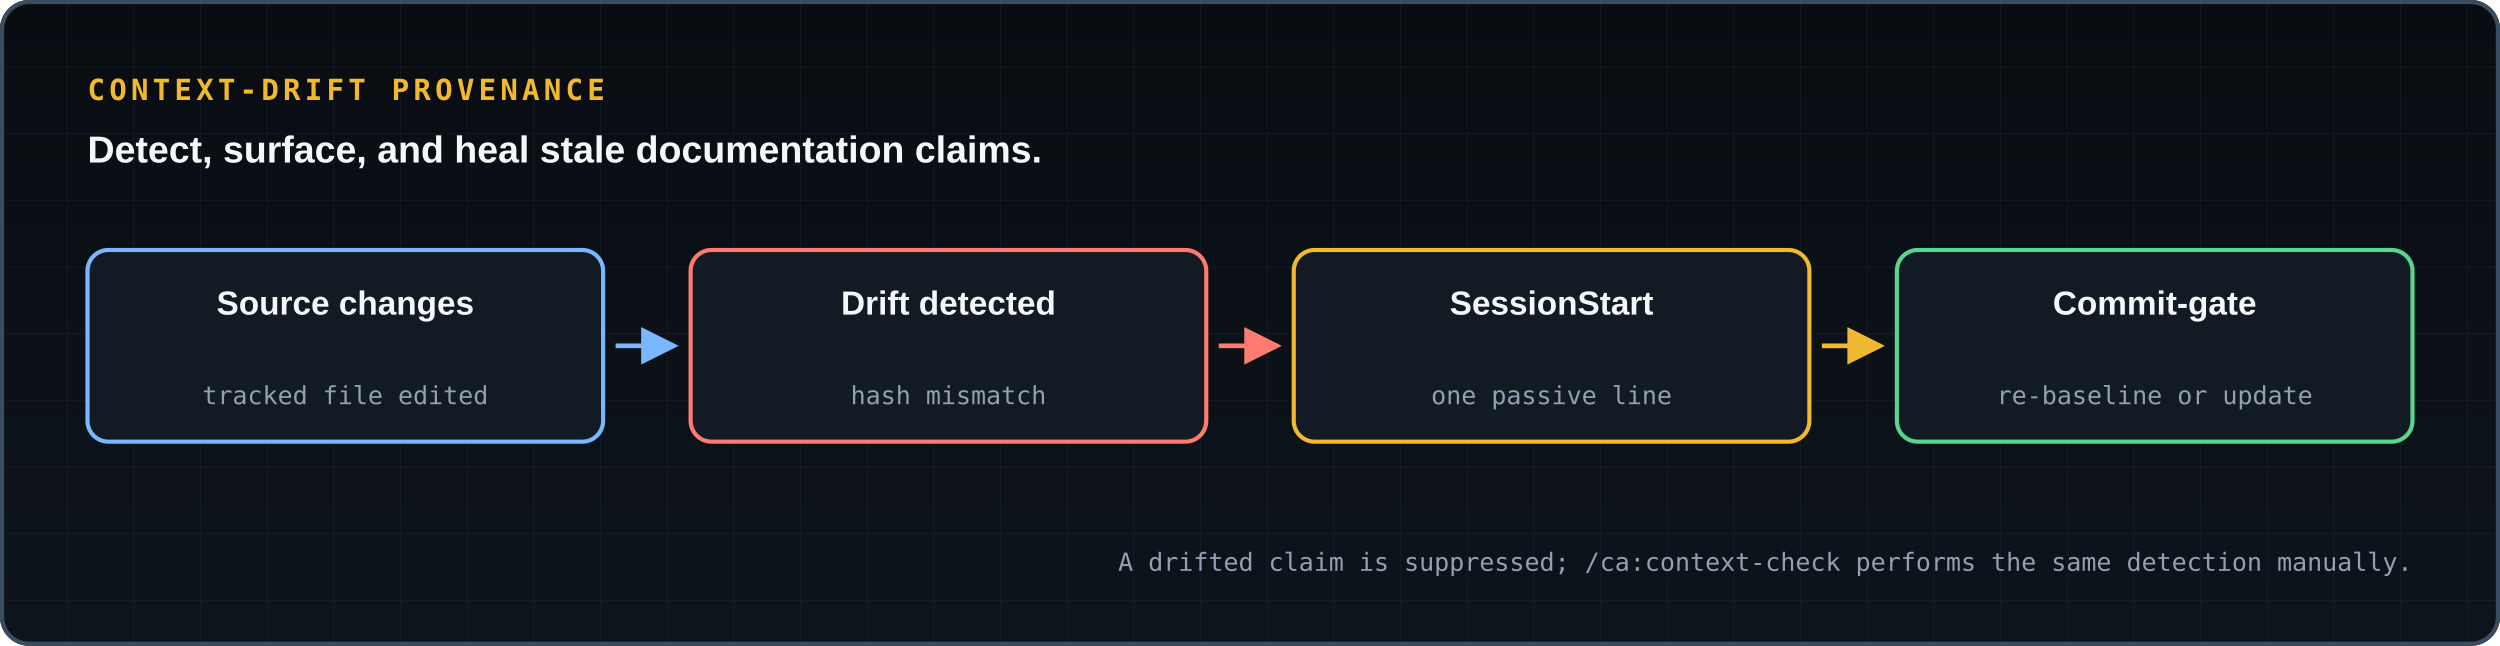
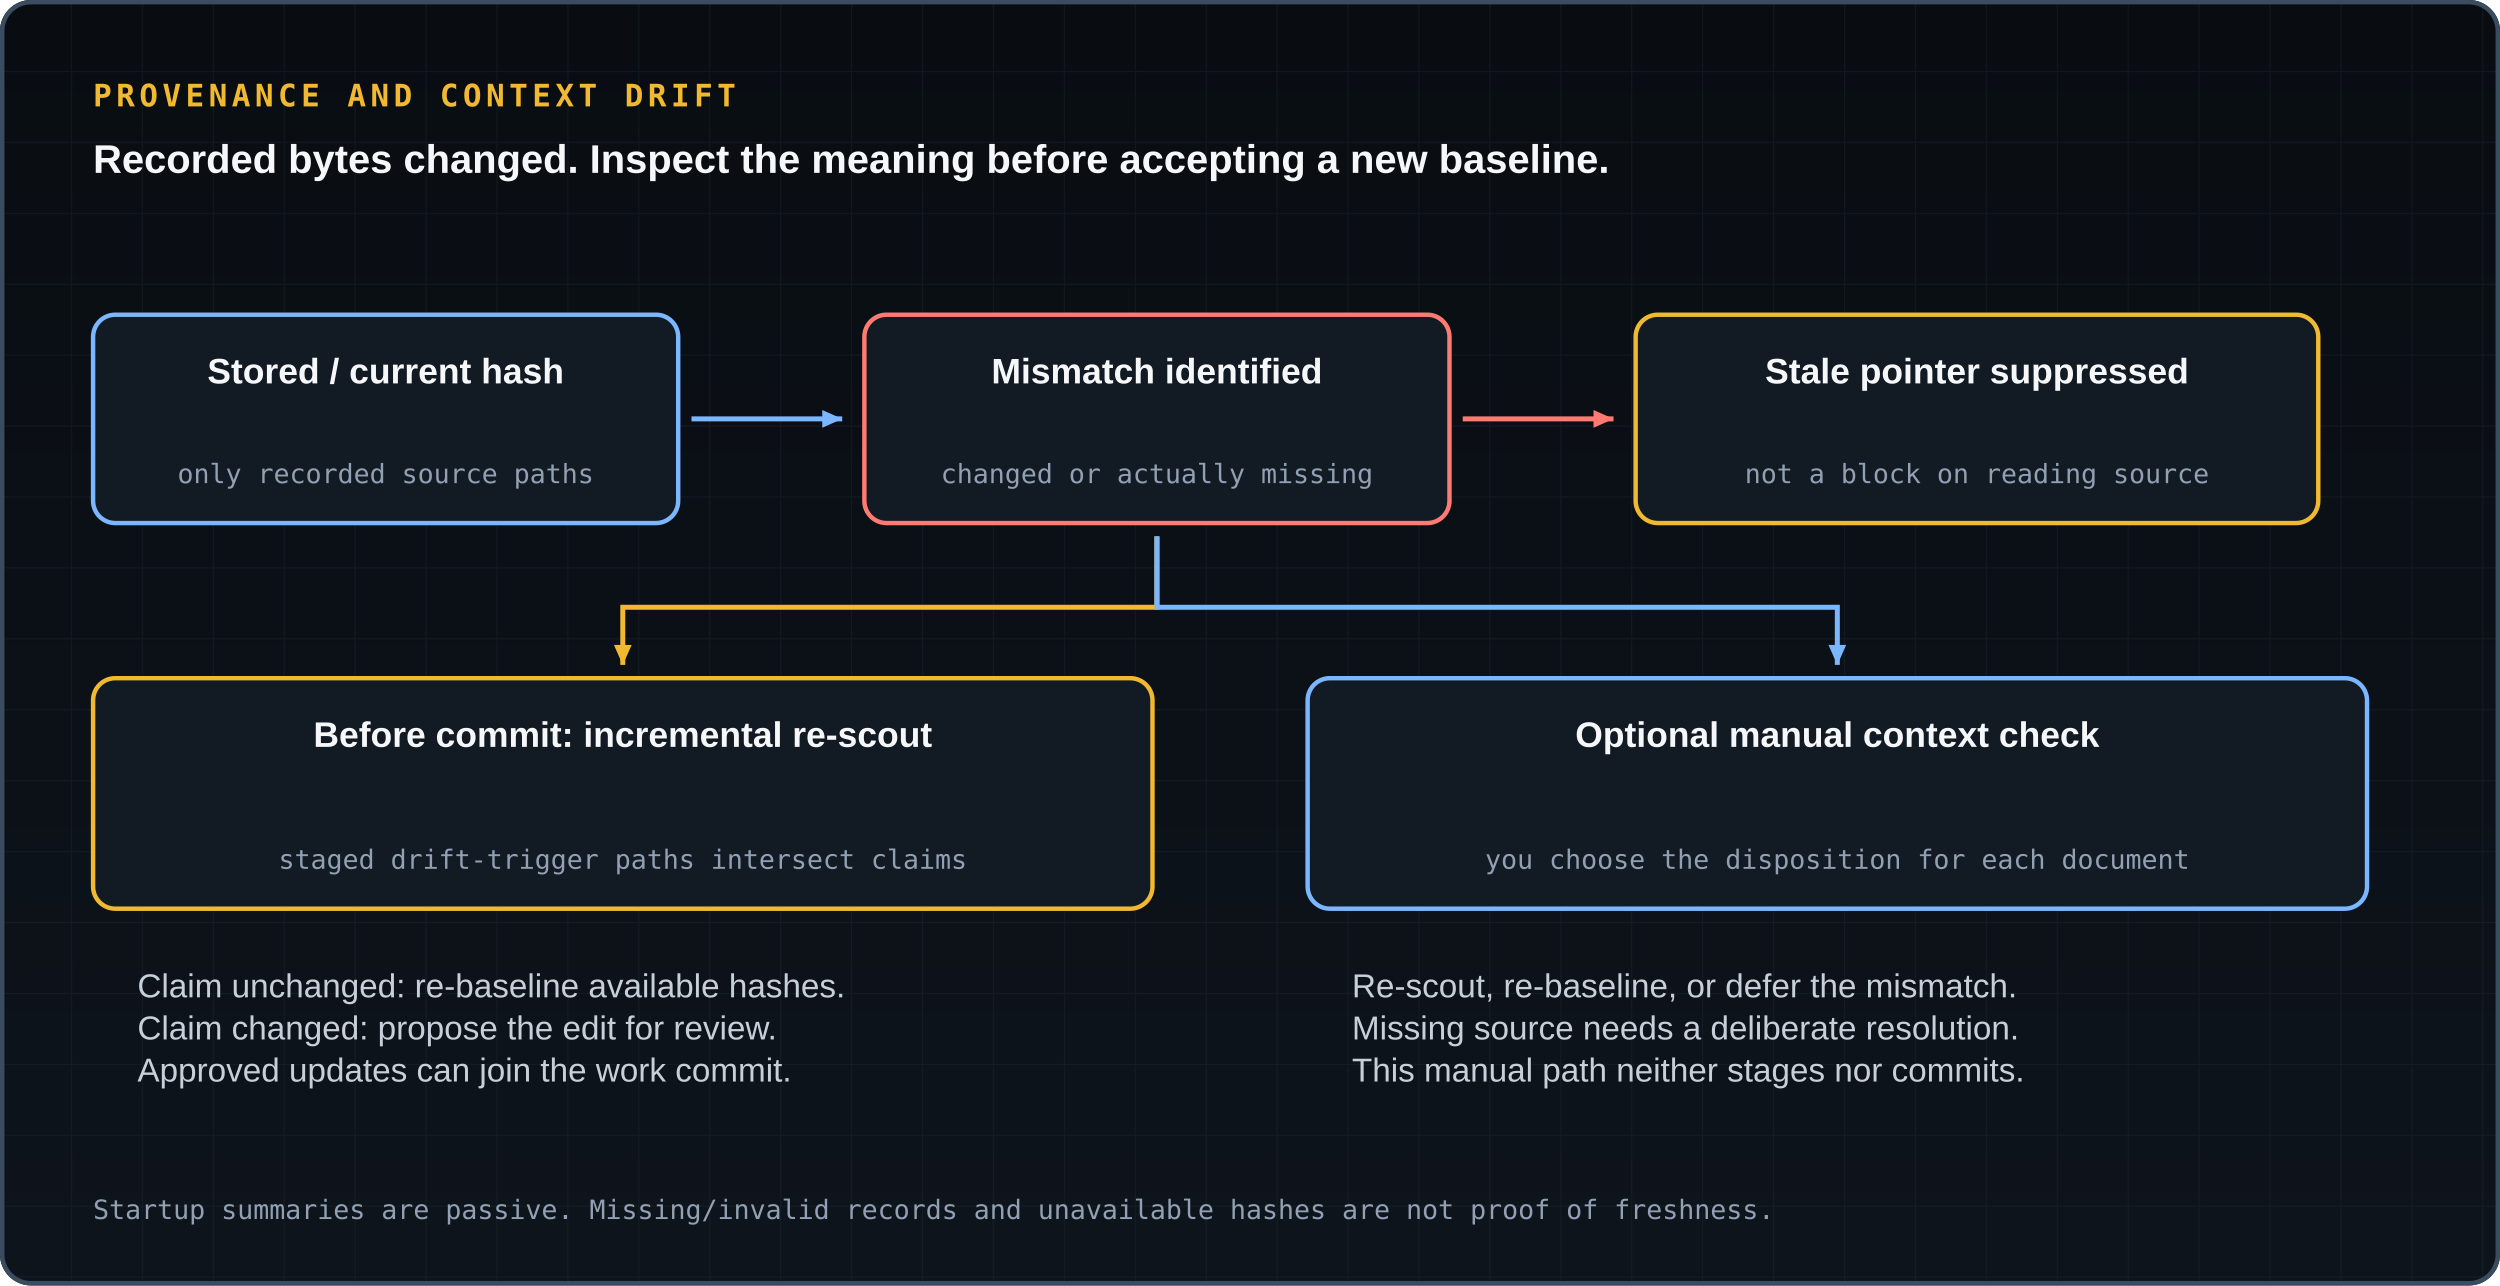
- <svg xmlns="http://www.w3.org/2000/svg" viewBox="0 0 1200 310" role="img" data-diagram-system="ca-v2">
+ <svg xmlns="http://www.w3.org/2000/svg" viewBox="0 0 1128 580" role="img" data-diagram-system="ca-v2">
  <defs>
    <linearGradient id="canvas" x1="0" y1="0" x2="0" y2="1">
      <stop stop-color="#090d12" />
      <stop offset="1" stop-color="#0e141c" />
    </linearGradient>
    <pattern id="grid" width="32" height="32" patternUnits="userSpaceOnUse">
      <path d="M32 0H0V32" fill="none" stroke="#273647" stroke-width="1" stroke-opacity=".24" />
    </pattern>
-     <marker id="arrow" markerWidth="8" markerHeight="8" refX="7" refY="4" orient="auto" markerUnits="strokeWidth">
-       <path d="M0 0 8 4 0 8z" fill="context-stroke" />
+     <marker id="arrow" markerUnits="userSpaceOnUse" viewBox="0 0 9 8" markerWidth="9" markerHeight="8" refX="9" refY="4" orient="auto">
+       <path d="M0 0L9 4L0 8Z" fill="context-stroke" />
    </marker>
  </defs>
-   <rect width="1200" height="310" rx="14" fill="url(#canvas)" />
-   <rect width="1200" height="310" rx="14" fill="url(#grid)" />
-   <rect x="1" y="1" width="1198" height="308" rx="13" fill="none" stroke="#3a4c60" stroke-width="2" />
-   <text x="42" y="48" font-family="JetBrains Mono Variable, Consolas, Cascadia Mono, monospace" font-size="14" font-weight="750" fill="#f0b92f" text-anchor="start" letter-spacing="2" data-max-width="1134">CONTEXT-DRIFT PROVENANCE</text>
-   <text x="42" y="78" font-family="Manrope Variable, Segoe UI, Arial, sans-serif" font-size="18" font-weight="700" fill="#f6f7f9" text-anchor="start" data-max-width="1134">Detect, surface, and heal stale documentation claims.</text>
-   <rect x="42" y="120" width="247.5" height="92" rx="10" fill="#121a24" stroke="#7ab7ff" stroke-width="2" />
-   <text x="165.75" y="151" font-family="Manrope Variable, Segoe UI, Arial, sans-serif" font-size="16" font-weight="700" fill="#f6f7f9" text-anchor="middle" data-max-width="223.5">Source changes</text>
-   <text x="165.75" y="194" font-family="JetBrains Mono Variable, Consolas, Cascadia Mono, monospace" font-size="12" font-weight="500" fill="#91a0b2" text-anchor="middle" data-label-kind="annotation" data-max-width="223.5">tracked file edited</text>
-   <path d="M295.5 166 L323.5 166" fill="none" stroke="#7ab7ff" stroke-width="2.25" marker-end="url(#arrow)" />
-   <rect x="331.5" y="120" width="247.5" height="92" rx="10" fill="#121a24" stroke="#ff7b72" stroke-width="2" />
-   <text x="455.25" y="151" font-family="Manrope Variable, Segoe UI, Arial, sans-serif" font-size="16" font-weight="700" fill="#f6f7f9" text-anchor="middle" data-max-width="223.5">Drift detected</text>
-   <text x="455.25" y="194" font-family="JetBrains Mono Variable, Consolas, Cascadia Mono, monospace" font-size="12" font-weight="500" fill="#91a0b2" text-anchor="middle" data-label-kind="annotation" data-max-width="223.5">hash mismatch</text>
-   <path d="M585 166 L613 166" fill="none" stroke="#ff7b72" stroke-width="2.25" marker-end="url(#arrow)" />
-   <rect x="621" y="120" width="247.5" height="92" rx="10" fill="#121a24" stroke="#f0b92f" stroke-width="2" />
-   <text x="744.75" y="151" font-family="Manrope Variable, Segoe UI, Arial, sans-serif" font-size="16" font-weight="700" fill="#f6f7f9" text-anchor="middle" data-max-width="223.5">SessionStart</text>
-   <text x="744.75" y="194" font-family="JetBrains Mono Variable, Consolas, Cascadia Mono, monospace" font-size="12" font-weight="500" fill="#91a0b2" text-anchor="middle" data-label-kind="annotation" data-max-width="223.5">one passive line</text>
-   <path d="M874.5 166 L902.5 166" fill="none" stroke="#f0b92f" stroke-width="2.25" marker-end="url(#arrow)" />
-   <rect x="910.5" y="120" width="247.5" height="92" rx="10" fill="#121a24" stroke="#58d68d" stroke-width="2" />
-   <text x="1034.25" y="151" font-family="Manrope Variable, Segoe UI, Arial, sans-serif" font-size="16" font-weight="700" fill="#f6f7f9" text-anchor="middle" data-max-width="223.5">Commit-gate</text>
-   <text x="1034.25" y="194" font-family="JetBrains Mono Variable, Consolas, Cascadia Mono, monospace" font-size="12" font-weight="500" fill="#91a0b2" text-anchor="middle" data-label-kind="annotation" data-max-width="223.5">re-baseline or update</text>
-   <text x="1158" y="274" font-family="JetBrains Mono Variable, Consolas, Cascadia Mono, monospace" font-size="12" font-weight="500" fill="#91a0b2" text-anchor="end" data-label-kind="annotation" data-max-width="1134">A drifted claim is suppressed; /ca:context-check performs the same detection manually.</text>
+   <rect width="1128" height="580" rx="14" fill="url(#canvas)" />
+   <rect width="1128" height="580" rx="14" fill="url(#grid)" />
+   <rect x="1" y="1" width="1126" height="578" rx="13" fill="none" stroke="#3a4c60" stroke-width="2" />
+   <text x="42" y="48" font-family="JetBrains Mono Variable, Consolas, Cascadia Mono, monospace" font-size="14" font-weight="750" fill="#f0b92f" text-anchor="start" letter-spacing="2" data-max-width="1062">PROVENANCE AND CONTEXT DRIFT</text>
+   <text x="42" y="78" font-family="Manrope Variable, Segoe UI, Arial, sans-serif" font-size="18" font-weight="700" fill="#f6f7f9" text-anchor="start" data-max-width="1062">Recorded bytes changed. Inspect the meaning before accepting a new baseline.</text>
+   <rect x="42" y="142" width="264" height="94" rx="10" fill="#121a24" stroke="#7ab7ff" stroke-width="2" />
+   <text x="174" y="173" font-family="Manrope Variable, Segoe UI, Arial, sans-serif" font-size="16" font-weight="700" fill="#f6f7f9" text-anchor="middle" data-max-width="240">Stored / current hash</text>
+   <text x="174" y="218" font-family="JetBrains Mono Variable, Consolas, Cascadia Mono, monospace" font-size="12" font-weight="500" fill="#91a0b2" text-anchor="middle" data-label-kind="annotation" data-max-width="240">only recorded source paths</text>
+   <rect x="390" y="142" width="264" height="94" rx="10" fill="#121a24" stroke="#ff7b72" stroke-width="2" />
+   <text x="522" y="173" font-family="Manrope Variable, Segoe UI, Arial, sans-serif" font-size="16" font-weight="700" fill="#f6f7f9" text-anchor="middle" data-max-width="240">Mismatch identified</text>
+   <text x="522" y="218" font-family="JetBrains Mono Variable, Consolas, Cascadia Mono, monospace" font-size="12" font-weight="500" fill="#91a0b2" text-anchor="middle" data-label-kind="annotation" data-max-width="240">changed or actually missing</text>
+   <rect x="738" y="142" width="308" height="94" rx="10" fill="#121a24" stroke="#f0b92f" stroke-width="2" />
+   <text x="892" y="173" font-family="Manrope Variable, Segoe UI, Arial, sans-serif" font-size="16" font-weight="700" fill="#f6f7f9" text-anchor="middle" data-max-width="284">Stale pointer suppressed</text>
+   <text x="892" y="218" font-family="JetBrains Mono Variable, Consolas, Cascadia Mono, monospace" font-size="12" font-weight="500" fill="#91a0b2" text-anchor="middle" data-label-kind="annotation" data-max-width="284">not a block on reading source</text>
+   <path d="M312 189 L380 189" fill="none" stroke="#7ab7ff" stroke-width="2.25" marker-end="url(#arrow)" />
+   <path d="M660 189 L728 189" fill="none" stroke="#ff7b72" stroke-width="2.25" marker-end="url(#arrow)" />
+   <rect x="42" y="306" width="478" height="104" rx="10" fill="#121a24" stroke="#f0b92f" stroke-width="2" />
+   <text x="281" y="337" font-family="Manrope Variable, Segoe UI, Arial, sans-serif" font-size="16" font-weight="700" fill="#f6f7f9" text-anchor="middle" data-max-width="454">Before commit: incremental re-scout</text>
+   <text x="281" y="392" font-family="JetBrains Mono Variable, Consolas, Cascadia Mono, monospace" font-size="12" font-weight="500" fill="#91a0b2" text-anchor="middle" data-label-kind="annotation" data-max-width="454">staged drift-trigger paths intersect claims</text>
+   <rect x="590" y="306" width="478" height="104" rx="10" fill="#121a24" stroke="#7ab7ff" stroke-width="2" />
+   <text x="829" y="337" font-family="Manrope Variable, Segoe UI, Arial, sans-serif" font-size="16" font-weight="700" fill="#f6f7f9" text-anchor="middle" data-max-width="454">Optional manual context check</text>
+   <text x="829" y="392" font-family="JetBrains Mono Variable, Consolas, Cascadia Mono, monospace" font-size="12" font-weight="500" fill="#91a0b2" text-anchor="middle" data-label-kind="annotation" data-max-width="454">you choose the disposition for each document</text>
+   <polyline points="522,242 522,274 281,274 281,300" fill="none" stroke="#f0b92f" stroke-width="2.25" marker-end="url(#arrow)" />
+   <polyline points="522,242 522,274 829,274 829,300" fill="none" stroke="#7ab7ff" stroke-width="2.25" marker-end="url(#arrow)" />
+   <text x="62" y="450" font-family="Manrope Variable, Segoe UI, Arial, sans-serif" font-size="15" font-weight="500" fill="#c7d0da" text-anchor="start" data-max-width="458">Claim unchanged: re-baseline available hashes.</text>
+   <text x="62" y="469" font-family="Manrope Variable, Segoe UI, Arial, sans-serif" font-size="15" font-weight="500" fill="#c7d0da" text-anchor="start" data-max-width="458">Claim changed: propose the edit for review.</text>
+   <text x="62" y="488" font-family="Manrope Variable, Segoe UI, Arial, sans-serif" font-size="15" font-weight="500" fill="#c7d0da" text-anchor="start" data-max-width="458">Approved updates can join the work commit.</text>
+   <text x="610" y="450" font-family="Manrope Variable, Segoe UI, Arial, sans-serif" font-size="15" font-weight="500" fill="#c7d0da" text-anchor="start" data-max-width="458">Re-scout, re-baseline, or defer the mismatch.</text>
+   <text x="610" y="469" font-family="Manrope Variable, Segoe UI, Arial, sans-serif" font-size="15" font-weight="500" fill="#c7d0da" text-anchor="start" data-max-width="458">Missing source needs a deliberate resolution.</text>
+   <text x="610" y="488" font-family="Manrope Variable, Segoe UI, Arial, sans-serif" font-size="15" font-weight="500" fill="#c7d0da" text-anchor="start" data-max-width="458">This manual path neither stages nor commits.</text>
+   <text x="42" y="550" font-family="JetBrains Mono Variable, Consolas, Cascadia Mono, monospace" font-size="12" font-weight="500" fill="#91a0b2" text-anchor="start" data-label-kind="annotation" data-max-width="1062">Startup summaries are passive. Missing/invalid records and unavailable hashes are not proof of freshness.</text>
</svg>
